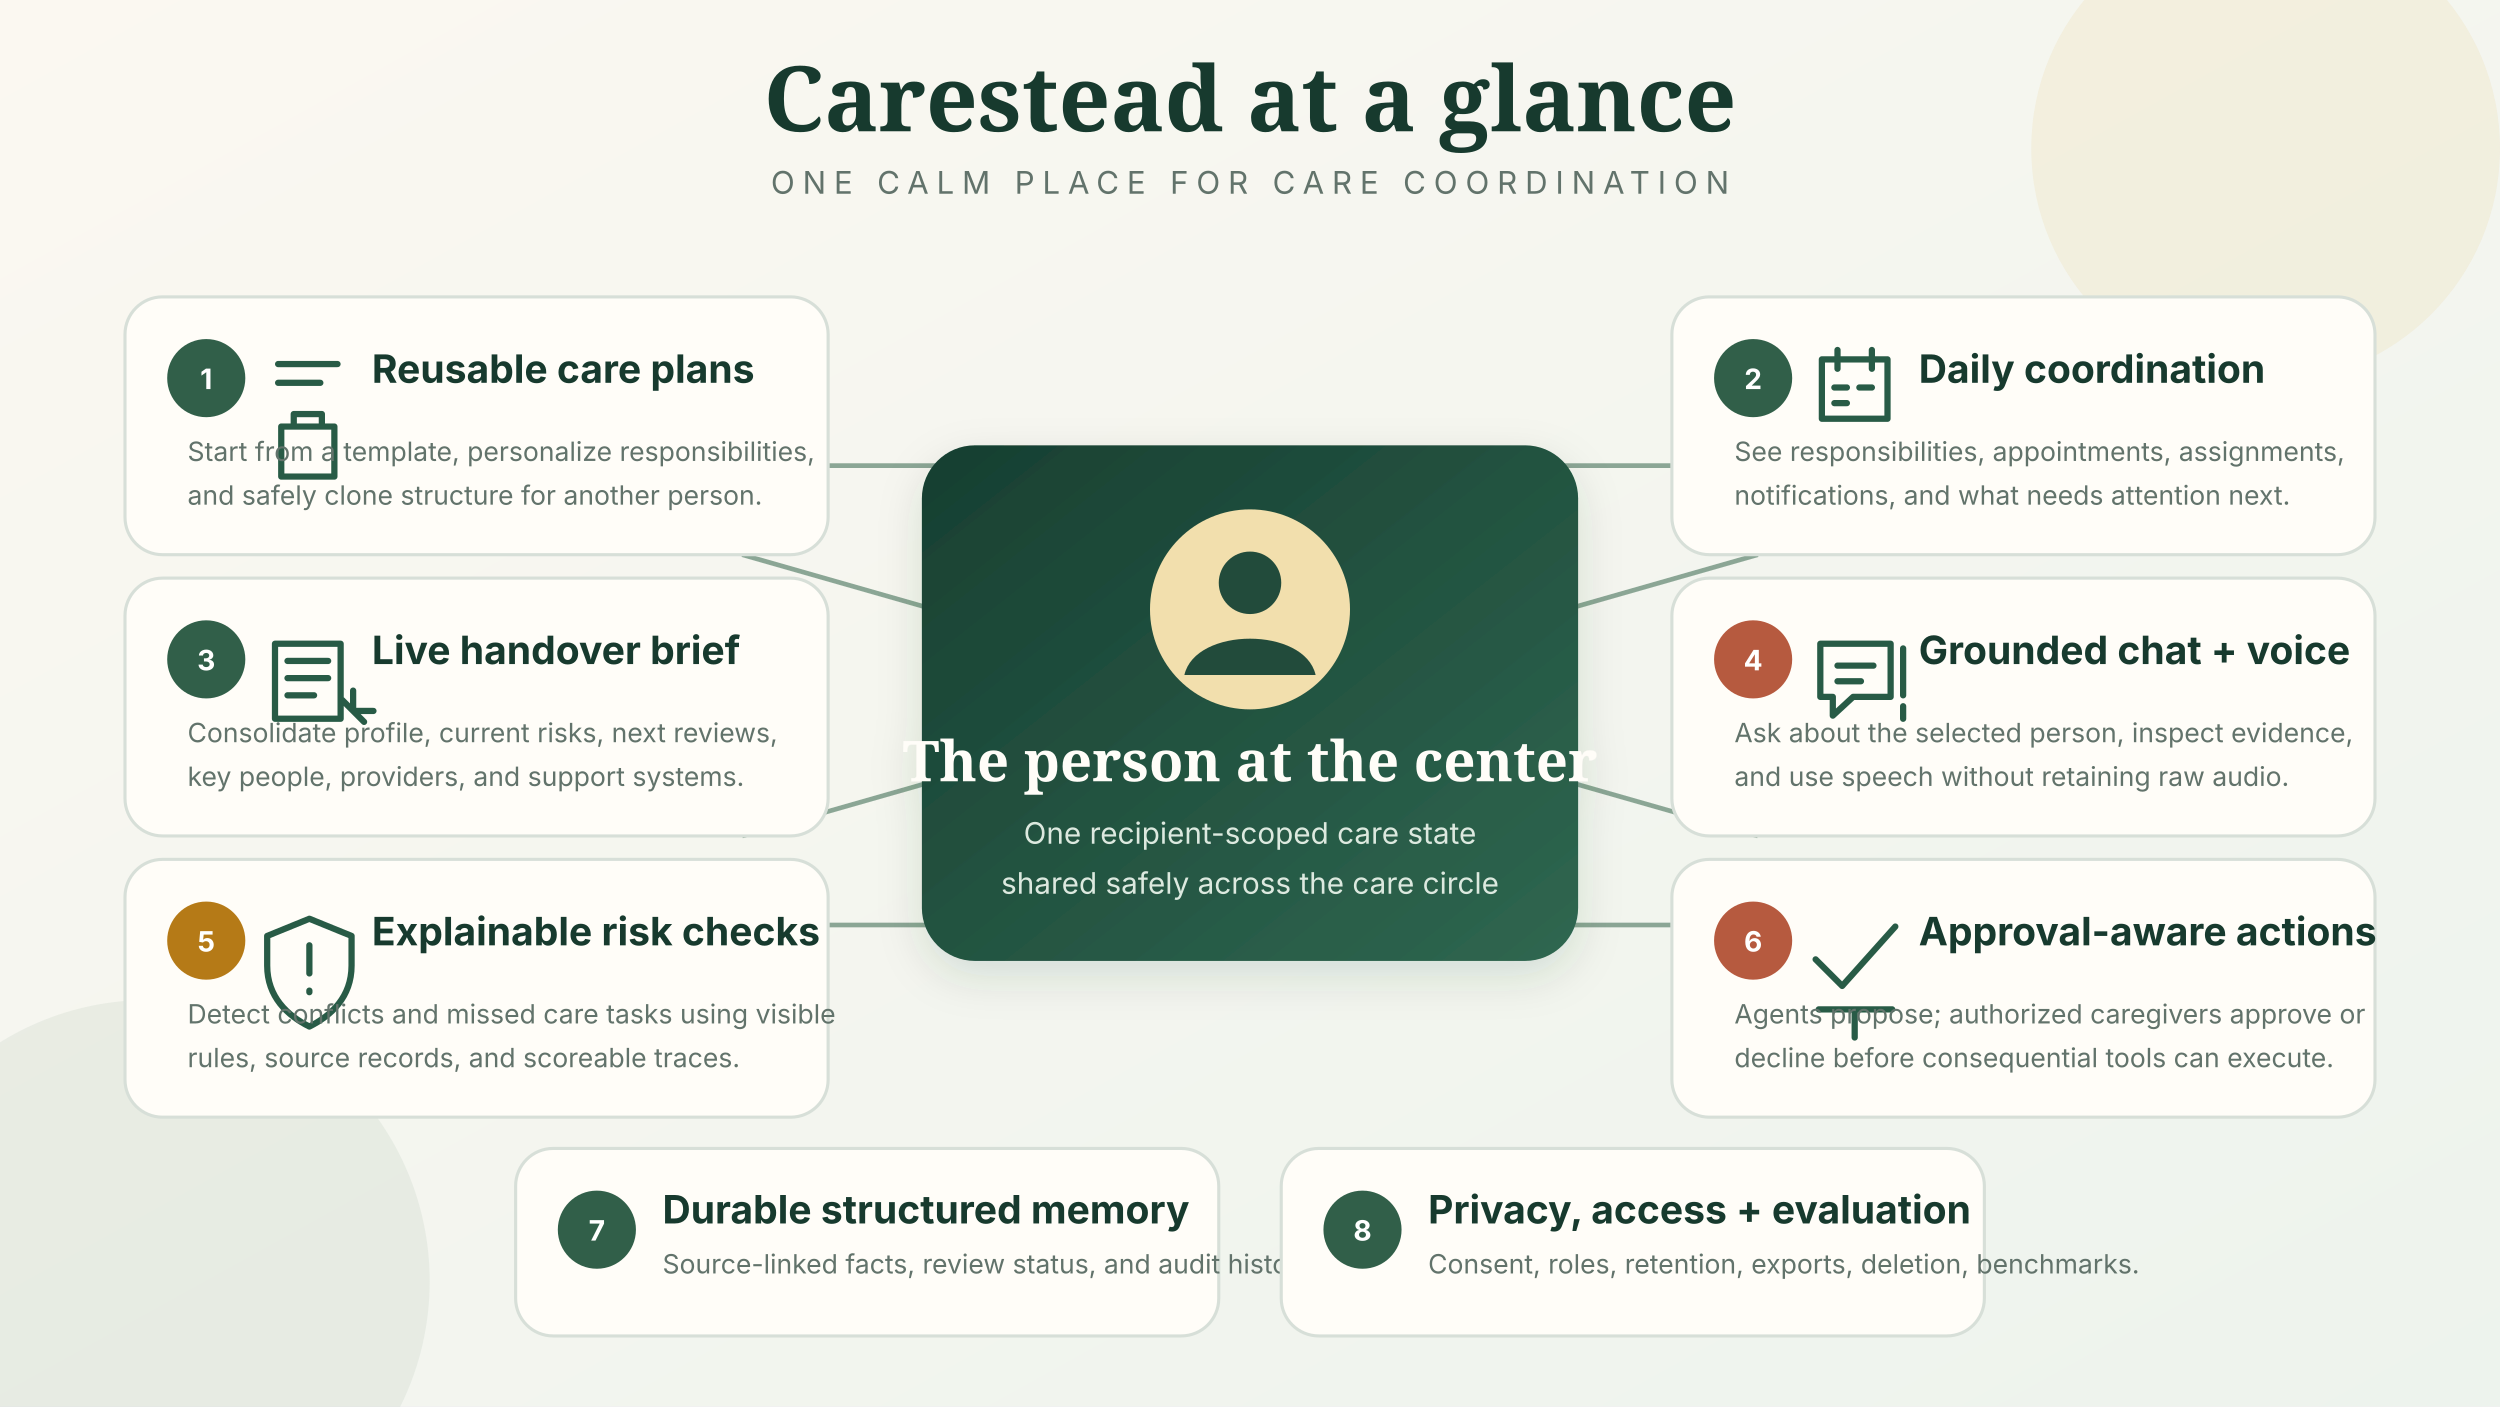
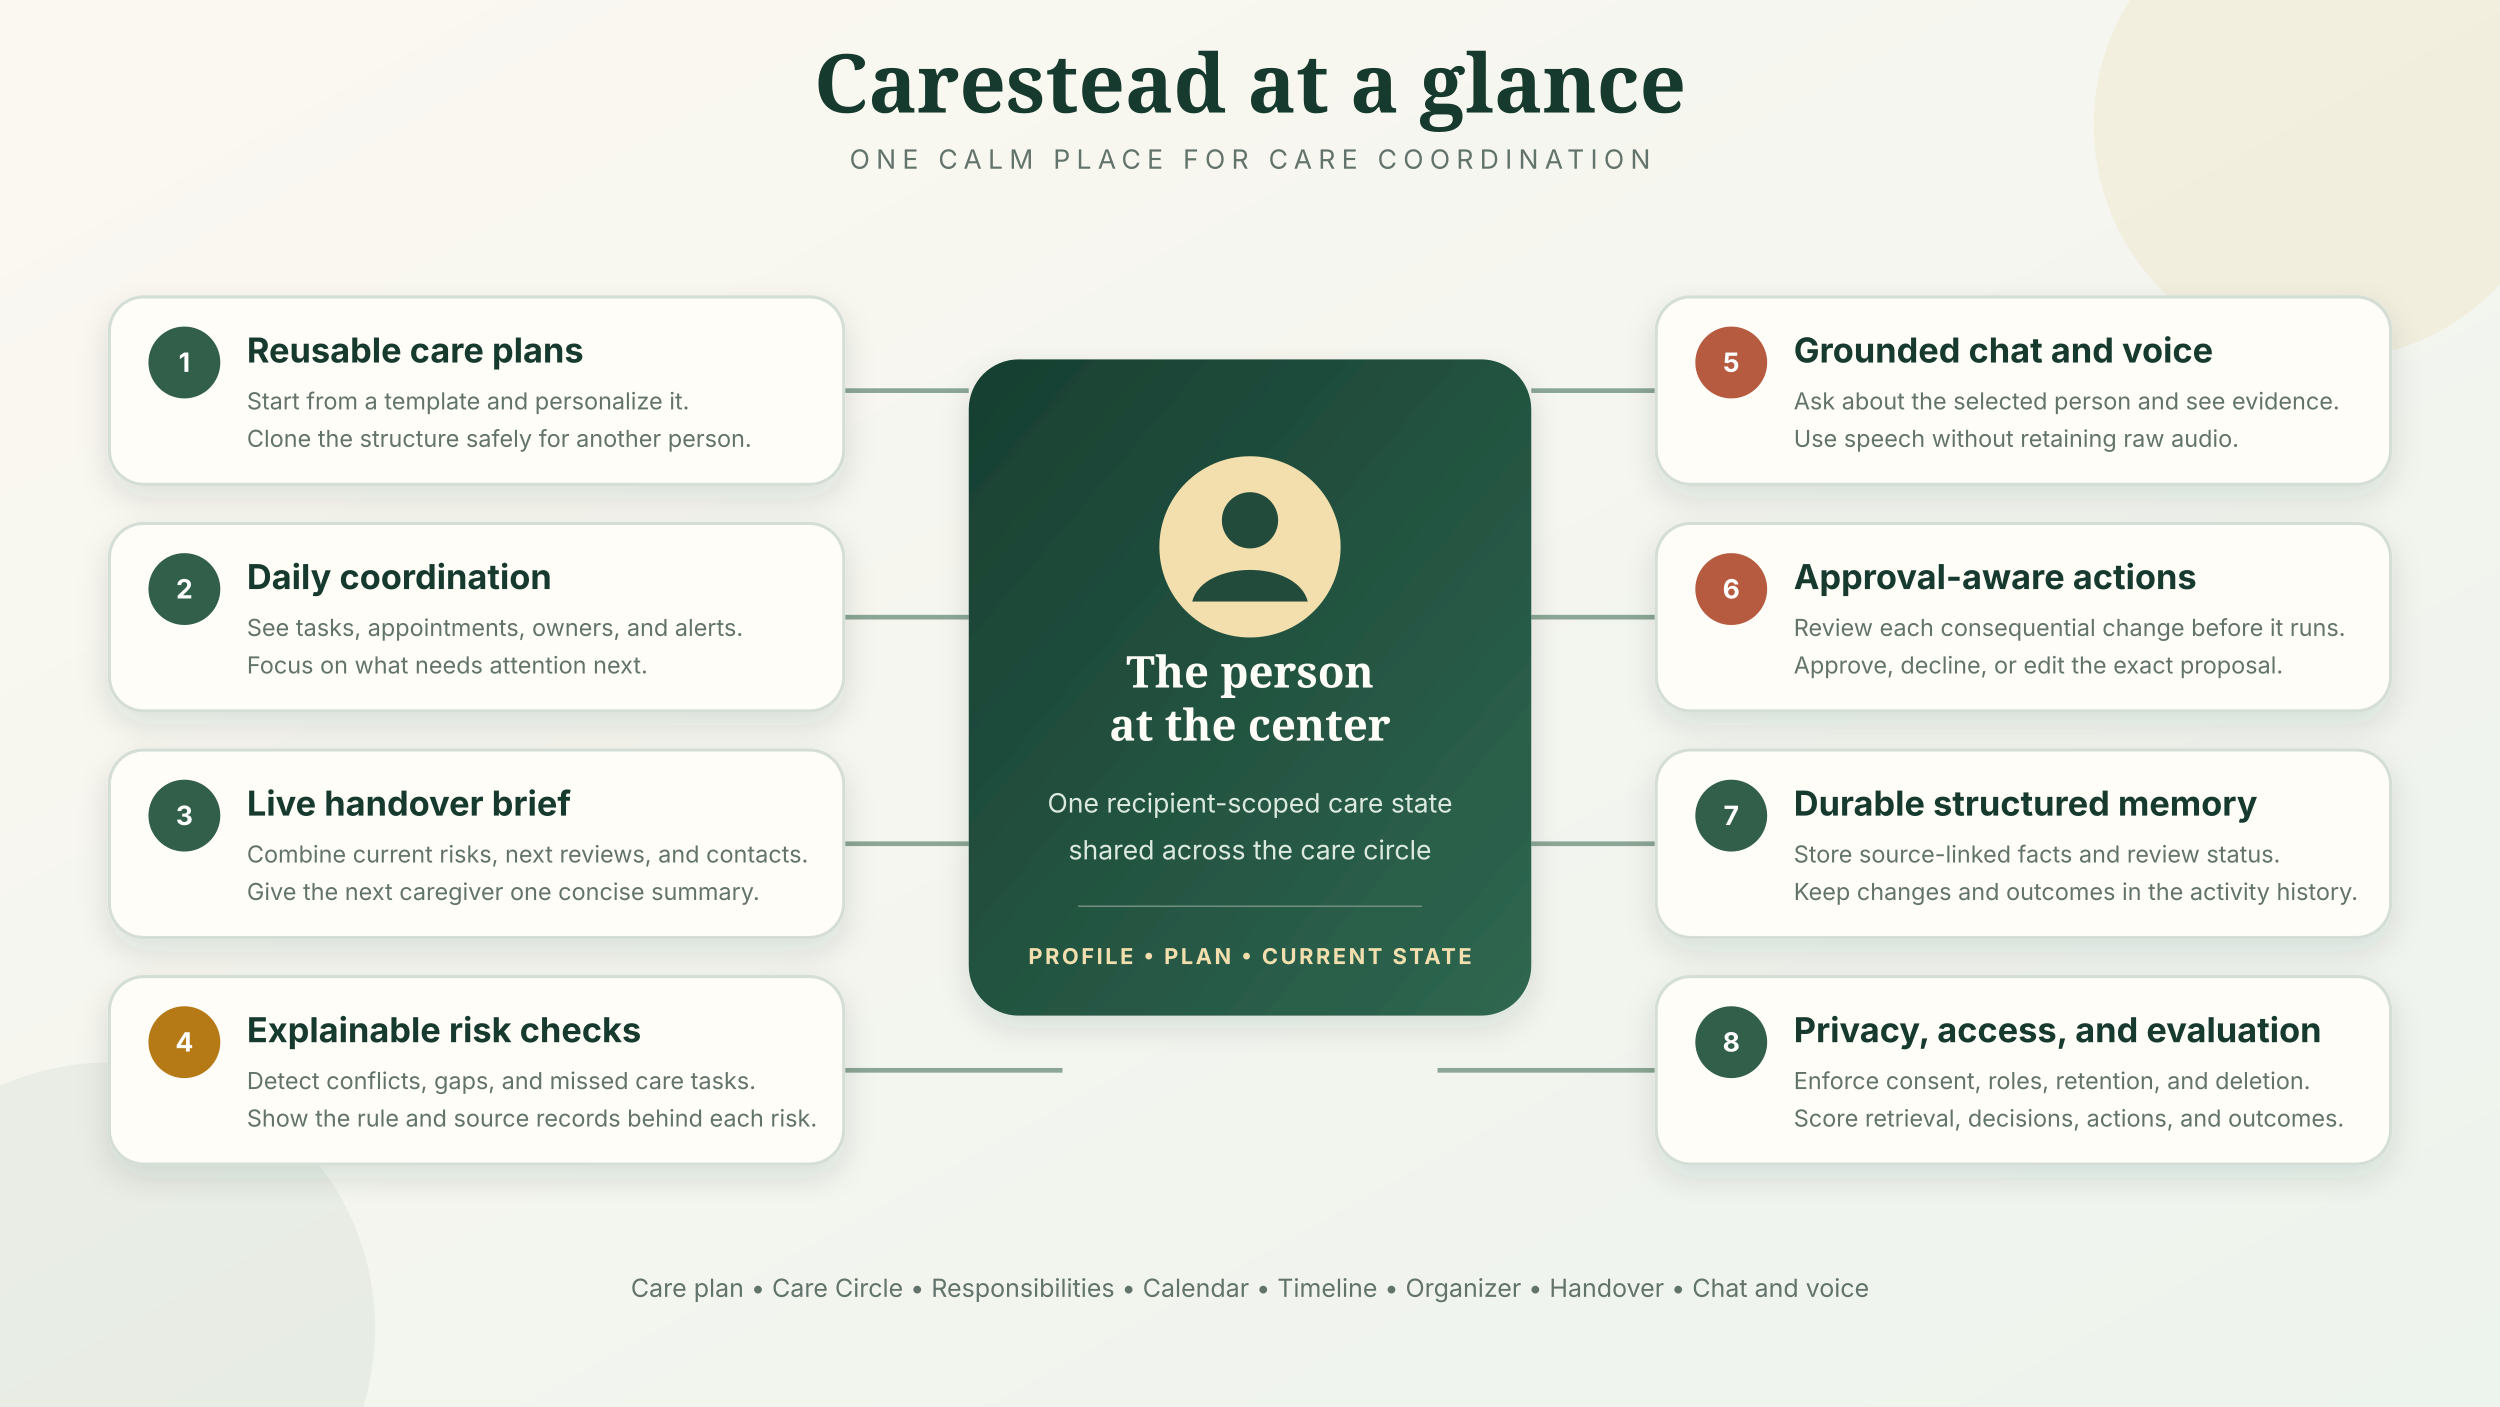
<svg xmlns="http://www.w3.org/2000/svg" width="1600" height="900" viewBox="0 0 1600 900" role="img" aria-labelledby="title desc">
  <defs>
    <linearGradient id="bg" x1="0" y1="0" x2="1" y2="1">
      <stop stop-color="#fbf8f1" />
      <stop offset="1" stop-color="#edf3ed" />
    </linearGradient>
    <linearGradient id="hero" x1="0" y1="0" x2="1" y2="1">
      <stop stop-color="#173f31" />
      <stop offset="1" stop-color="#2f6750" />
    </linearGradient>
    <filter id="shadow" x="-20%" y="-20%" width="140%" height="140%">
-       <feDropShadow dx="0" dy="10" stdDeviation="14" flood-color="#173f31" flood-opacity=".13" />
+       <feDropShadow dx="0" dy="8" stdDeviation="10" flood-color="#173f31" flood-opacity=".12" />
    </filter>
    <style>
-       .sans{font-family:Inter,Arial,sans-serif}.serif{font-family:Georgia,serif}.ink{fill:#173a2e}.muted{fill:#62736b}.card{fill:#fffdf8;stroke:#d7dfd8;stroke-width:2}.num{font:700 18px Inter,Arial,sans-serif;fill:#fff}.label{font:700 25px Inter,Arial,sans-serif;fill:#173a2e}.copy{font:400 17px Inter,Arial,sans-serif;fill:#62736b}.line{fill:none;stroke:#8ba695;stroke-width:3}.icon{fill:none;stroke:#285b46;stroke-width:4;stroke-linecap:round;stroke-linejoin:round}
+       .sans{font-family:Inter,Arial,sans-serif}.serif{font-family:Georgia,serif}.ink{fill:#173a2e}.muted{fill:#62736b}
+       .card{fill:#fffdf8;stroke:#d4ded6;stroke-width:2}.label{font:700 22px Inter,Arial,sans-serif;fill:#173a2e}.copy{font:400 15px Inter,Arial,sans-serif;fill:#62736b}
+       .num{font:700 17px Inter,Arial,sans-serif;fill:#fff}.line{fill:none;stroke:#8ba695;stroke-width:3}
    </style>
  </defs>
  <rect width="1600" height="900" fill="url(#bg)" />
-   <circle cx="1450" cy="95" r="150" fill="#e5c982" opacity=".16" />
-   <circle cx="95" cy="820" r="180" fill="#90aa96" opacity=".13" />
-   <text x="800" y="84" text-anchor="middle" class="serif ink" font-size="58" font-weight="700">Carestead at a glance</text>
-   <text x="800" y="124" text-anchor="middle" class="sans muted" font-size="20" letter-spacing="5">ONE CALM PLACE FOR CARE COORDINATION</text>
-   <path class="line" d="M530 298H610M990 298H1070M530 592H610M990 592H1070M475 355L650 405M1125 355L950 405M475 535L650 485M1125 535L950 485" />
+   <circle cx="1490" cy="80" r="150" fill="#e5c982" opacity=".15" />
+   <circle cx="70" cy="850" r="170" fill="#90aa96" opacity=".12" />
+   <text x="800" y="72" text-anchor="middle" class="serif ink" font-size="52" font-weight="700">Carestead at a glance</text>
+   <text x="800" y="108" text-anchor="middle" class="sans muted" font-size="17" letter-spacing="4">ONE CALM PLACE FOR CARE COORDINATION</text>
+   <path class="line" d="M540 250H620M980 250H1060M540 395H620M980 395H1060M540 540H620M980 540H1060M540 685H680M920 685H1060" />
  <g filter="url(#shadow)">
-     <rect x="590" y="285" width="420" height="330" rx="34" fill="url(#hero)" />
-     <circle cx="800" cy="390" r="64" fill="#f2dfad" />
-     <circle cx="800" cy="373" r="20" fill="#234c3b" />
-     <path d="M758 432c7-31 77-31 84 0" fill="#234c3b" />
-     <text x="800" y="500" text-anchor="middle" class="serif" fill="#fffdf8" font-size="36" font-weight="700">The person at the center</text>
-     <text x="800" y="540" text-anchor="middle" class="sans" fill="#dce9df" font-size="19">One recipient-scoped care state</text>
-     <text x="800" y="572" text-anchor="middle" class="sans" fill="#dce9df" font-size="19">shared safely across the care circle</text>
+     <rect x="620" y="230" width="360" height="420" rx="32" fill="url(#hero)" />
+     <circle cx="800" cy="350" r="58" fill="#f2dfad" />
+     <circle cx="800" cy="333" r="18" fill="#234c3b" />
+     <path d="M763 385c7-27 67-27 74 0" fill="#234c3b" />
+     <text x="800" y="440" text-anchor="middle" class="serif" fill="#fffdf8" font-size="28" font-weight="700">The person</text>
+     <text x="800" y="474" text-anchor="middle" class="serif" fill="#fffdf8" font-size="28" font-weight="700">at the center</text>
+     <text x="800" y="520" text-anchor="middle" class="sans" fill="#dce9df" font-size="17">One recipient-scoped care state</text>
+     <text x="800" y="550" text-anchor="middle" class="sans" fill="#dce9df" font-size="17">shared across the care circle</text>
+     <line x1="690" y1="580" x2="910" y2="580" stroke="#6f8e7e" />
+     <text x="800" y="617" text-anchor="middle" class="sans" fill="#f2dfad" font-size="14" font-weight="700" letter-spacing="1.6">PROFILE • PLAN • CURRENT STATE</text>
  </g>
-   <g transform="translate(80 190)">
-     <rect class="card" width="450" height="165" rx="24" />
-     <circle cx="52" cy="52" r="25" fill="#315f49" />
-     <text x="52" y="59" text-anchor="middle" class="num">1</text>
-     <path class="icon" d="M98 43h38M98 55h27M100 83h34v32h-34zM108 83v-8h18v8" />
-     <text x="158" y="55" class="label">Reusable care plans</text>
-     <text x="40" y="105" class="copy">Start from a template, personalize responsibilities,</text>
-     <text x="40" y="133" class="copy">and safely clone structure for another person.</text>
+   <g transform="translate(70 190)" filter="url(#shadow)">
+     <rect class="card" width="470" height="120" rx="22" />
+     <circle cx="48" cy="42" r="23" fill="#315f49" />
+     <text x="48" y="48" text-anchor="middle" class="num">1</text>
+     <text x="88" y="42" class="label">Reusable care plans</text>
+     <text x="88" y="72" class="copy">Start from a template and personalize it.</text>
+     <text x="88" y="96" class="copy">Clone the structure safely for another person.</text>
  </g>
-   <g transform="translate(1070 190)">
-     <rect class="card" width="450" height="165" rx="24" />
-     <circle cx="52" cy="52" r="25" fill="#315f49" />
-     <text x="52" y="59" text-anchor="middle" class="num">2</text>
-     <path class="icon" d="M96 40h42v38H96zM106 34v12M128 34v12M104 58h8M120 58h8M104 68h8" />
-     <text x="158" y="55" class="label">Daily coordination</text>
-     <text x="40" y="105" class="copy">See responsibilities, appointments, assignments,</text>
-     <text x="40" y="133" class="copy">notifications, and what needs attention next.</text>
+   <g transform="translate(70 335)" filter="url(#shadow)">
+     <rect class="card" width="470" height="120" rx="22" />
+     <circle cx="48" cy="42" r="23" fill="#315f49" />
+     <text x="48" y="48" text-anchor="middle" class="num">2</text>
+     <text x="88" y="42" class="label">Daily coordination</text>
+     <text x="88" y="72" class="copy">See tasks, appointments, owners, and alerts.</text>
+     <text x="88" y="96" class="copy">Focus on what needs attention next.</text>
  </g>
-   <g transform="translate(80 370)">
-     <rect class="card" width="450" height="165" rx="24" />
-     <circle cx="52" cy="52" r="25" fill="#315f49" />
-     <text x="52" y="59" text-anchor="middle" class="num">3</text>
-     <path class="icon" d="M96 42h42v48H96zM104 53h26M104 64h26M104 75h17M139 78l14 14M146 72v13h13" />
-     <text x="158" y="55" class="label">Live handover brief</text>
-     <text x="40" y="105" class="copy">Consolidate profile, current risks, next reviews,</text>
-     <text x="40" y="133" class="copy">key people, providers, and support systems.</text>
+   <g transform="translate(70 480)" filter="url(#shadow)">
+     <rect class="card" width="470" height="120" rx="22" />
+     <circle cx="48" cy="42" r="23" fill="#315f49" />
+     <text x="48" y="48" text-anchor="middle" class="num">3</text>
+     <text x="88" y="42" class="label">Live handover brief</text>
+     <text x="88" y="72" class="copy">Combine current risks, next reviews, and contacts.</text>
+     <text x="88" y="96" class="copy">Give the next caregiver one concise summary.</text>
  </g>
-   <g transform="translate(1070 370)">
-     <rect class="card" width="450" height="165" rx="24" />
-     <circle cx="52" cy="52" r="25" fill="#b65a3f" />
-     <text x="52" y="59" text-anchor="middle" class="num">4</text>
-     <path class="icon" d="M95 42h45v34H116l-13 12V76h-8zM106 56h23M106 66h15M148 45v30M148 82v8" />
-     <text x="158" y="55" class="label">Grounded chat + voice</text>
-     <text x="40" y="105" class="copy">Ask about the selected person, inspect evidence,</text>
-     <text x="40" y="133" class="copy">and use speech without retaining raw audio.</text>
+   <g transform="translate(70 625)" filter="url(#shadow)">
+     <rect class="card" width="470" height="120" rx="22" />
+     <circle cx="48" cy="42" r="23" fill="#b57a17" />
+     <text x="48" y="48" text-anchor="middle" class="num">4</text>
+     <text x="88" y="42" class="label">Explainable risk checks</text>
+     <text x="88" y="72" class="copy">Detect conflicts, gaps, and missed care tasks.</text>
+     <text x="88" y="96" class="copy">Show the rule and source records behind each risk.</text>
  </g>
-   <g transform="translate(80 550)">
-     <rect class="card" width="450" height="165" rx="24" />
-     <circle cx="52" cy="52" r="25" fill="#b57a17" />
-     <text x="52" y="59" text-anchor="middle" class="num">5</text>
-     <path class="icon" d="M118 38l27 11v19c0 20-13 32-27 39-14-7-27-19-27-39V49zM118 55v18M118 84v1" />
-     <text x="158" y="55" class="label">Explainable risk checks</text>
-     <text x="40" y="105" class="copy">Detect conflicts and missed care tasks using visible</text>
-     <text x="40" y="133" class="copy">rules, source records, and scoreable traces.</text>
+   <g transform="translate(1060 190)" filter="url(#shadow)">
+     <rect class="card" width="470" height="120" rx="22" />
+     <circle cx="48" cy="42" r="23" fill="#b65a3f" />
+     <text x="48" y="48" text-anchor="middle" class="num">5</text>
+     <text x="88" y="42" class="label">Grounded chat and voice</text>
+     <text x="88" y="72" class="copy">Ask about the selected person and see evidence.</text>
+     <text x="88" y="96" class="copy">Use speech without retaining raw audio.</text>
  </g>
-   <g transform="translate(1070 550)">
-     <rect class="card" width="450" height="165" rx="24" />
-     <circle cx="52" cy="52" r="25" fill="#b65a3f" />
-     <text x="52" y="59" text-anchor="middle" class="num">6</text>
-     <path class="icon" d="M92 64l17 17 34-38M94 96h47M117 96v18" />
-     <text x="158" y="55" class="label">Approval-aware actions</text>
-     <text x="40" y="105" class="copy">Agents propose; authorized caregivers approve or</text>
-     <text x="40" y="133" class="copy">decline before consequential tools can execute.</text>
+   <g transform="translate(1060 335)" filter="url(#shadow)">
+     <rect class="card" width="470" height="120" rx="22" />
+     <circle cx="48" cy="42" r="23" fill="#b65a3f" />
+     <text x="48" y="48" text-anchor="middle" class="num">6</text>
+     <text x="88" y="42" class="label">Approval-aware actions</text>
+     <text x="88" y="72" class="copy">Review each consequential change before it runs.</text>
+     <text x="88" y="96" class="copy">Approve, decline, or edit the exact proposal.</text>
  </g>
-   <g transform="translate(330 735)">
-     <rect class="card" width="450" height="120" rx="24" />
-     <circle cx="52" cy="52" r="25" fill="#315f49" />
-     <text x="52" y="59" text-anchor="middle" class="num">7</text>
-     <text x="94" y="48" class="label">Durable structured memory</text>
-     <text x="94" y="80" class="copy">Source-linked facts, review status, and audit history.</text>
+   <g transform="translate(1060 480)" filter="url(#shadow)">
+     <rect class="card" width="470" height="120" rx="22" />
+     <circle cx="48" cy="42" r="23" fill="#315f49" />
+     <text x="48" y="48" text-anchor="middle" class="num">7</text>
+     <text x="88" y="42" class="label">Durable structured memory</text>
+     <text x="88" y="72" class="copy">Store source-linked facts and review status.</text>
+     <text x="88" y="96" class="copy">Keep changes and outcomes in the activity history.</text>
  </g>
-   <g transform="translate(820 735)">
-     <rect class="card" width="450" height="120" rx="24" />
-     <circle cx="52" cy="52" r="25" fill="#315f49" />
-     <text x="52" y="59" text-anchor="middle" class="num">8</text>
-     <text x="94" y="48" class="label">Privacy, access + evaluation</text>
-     <text x="94" y="80" class="copy">Consent, roles, retention, exports, deletion, benchmarks.</text>
+   <g transform="translate(1060 625)" filter="url(#shadow)">
+     <rect class="card" width="470" height="120" rx="22" />
+     <circle cx="48" cy="42" r="23" fill="#315f49" />
+     <text x="48" y="48" text-anchor="middle" class="num">8</text>
+     <text x="88" y="42" class="label">Privacy, access, and evaluation</text>
+     <text x="88" y="72" class="copy">Enforce consent, roles, retention, and deletion.</text>
+     <text x="88" y="96" class="copy">Score retrieval, decisions, actions, and outcomes.</text>
  </g>
+   <text x="800" y="830" text-anchor="middle" class="sans muted" font-size="16">Care plan • Care Circle • Responsibilities • Calendar • Timeline • Organizer • Handover • Chat and voice</text>
</svg>
